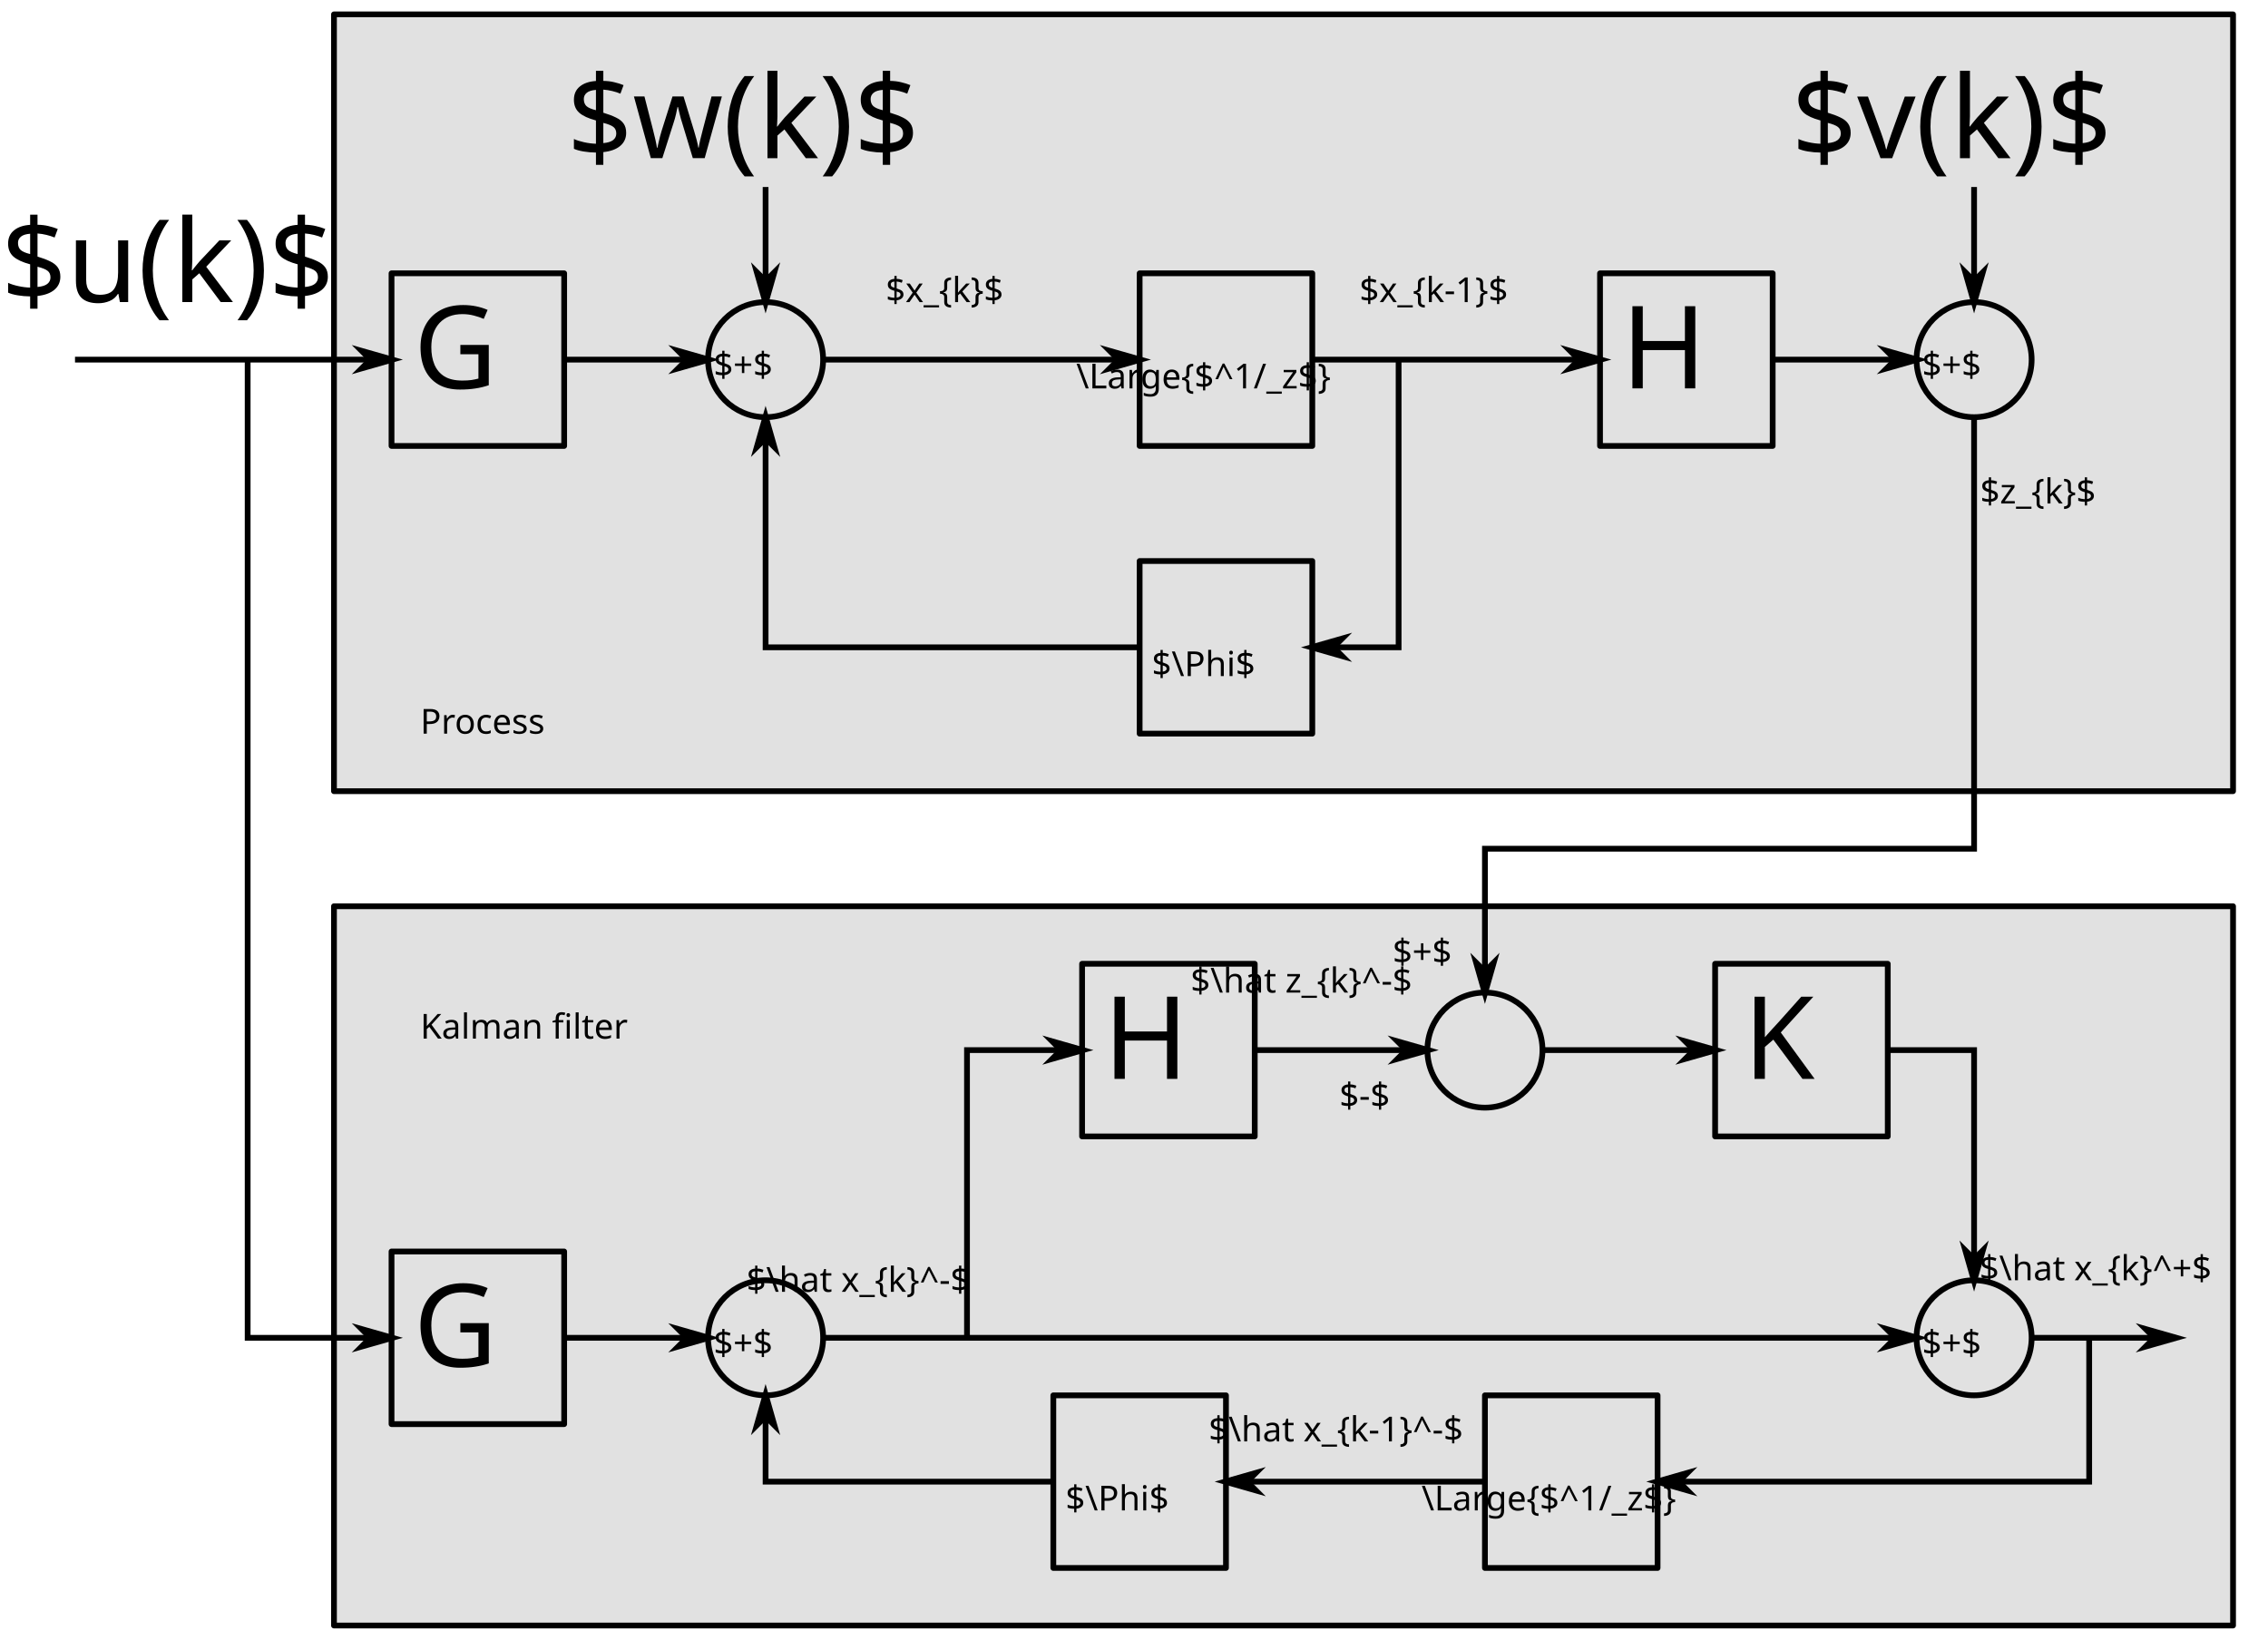
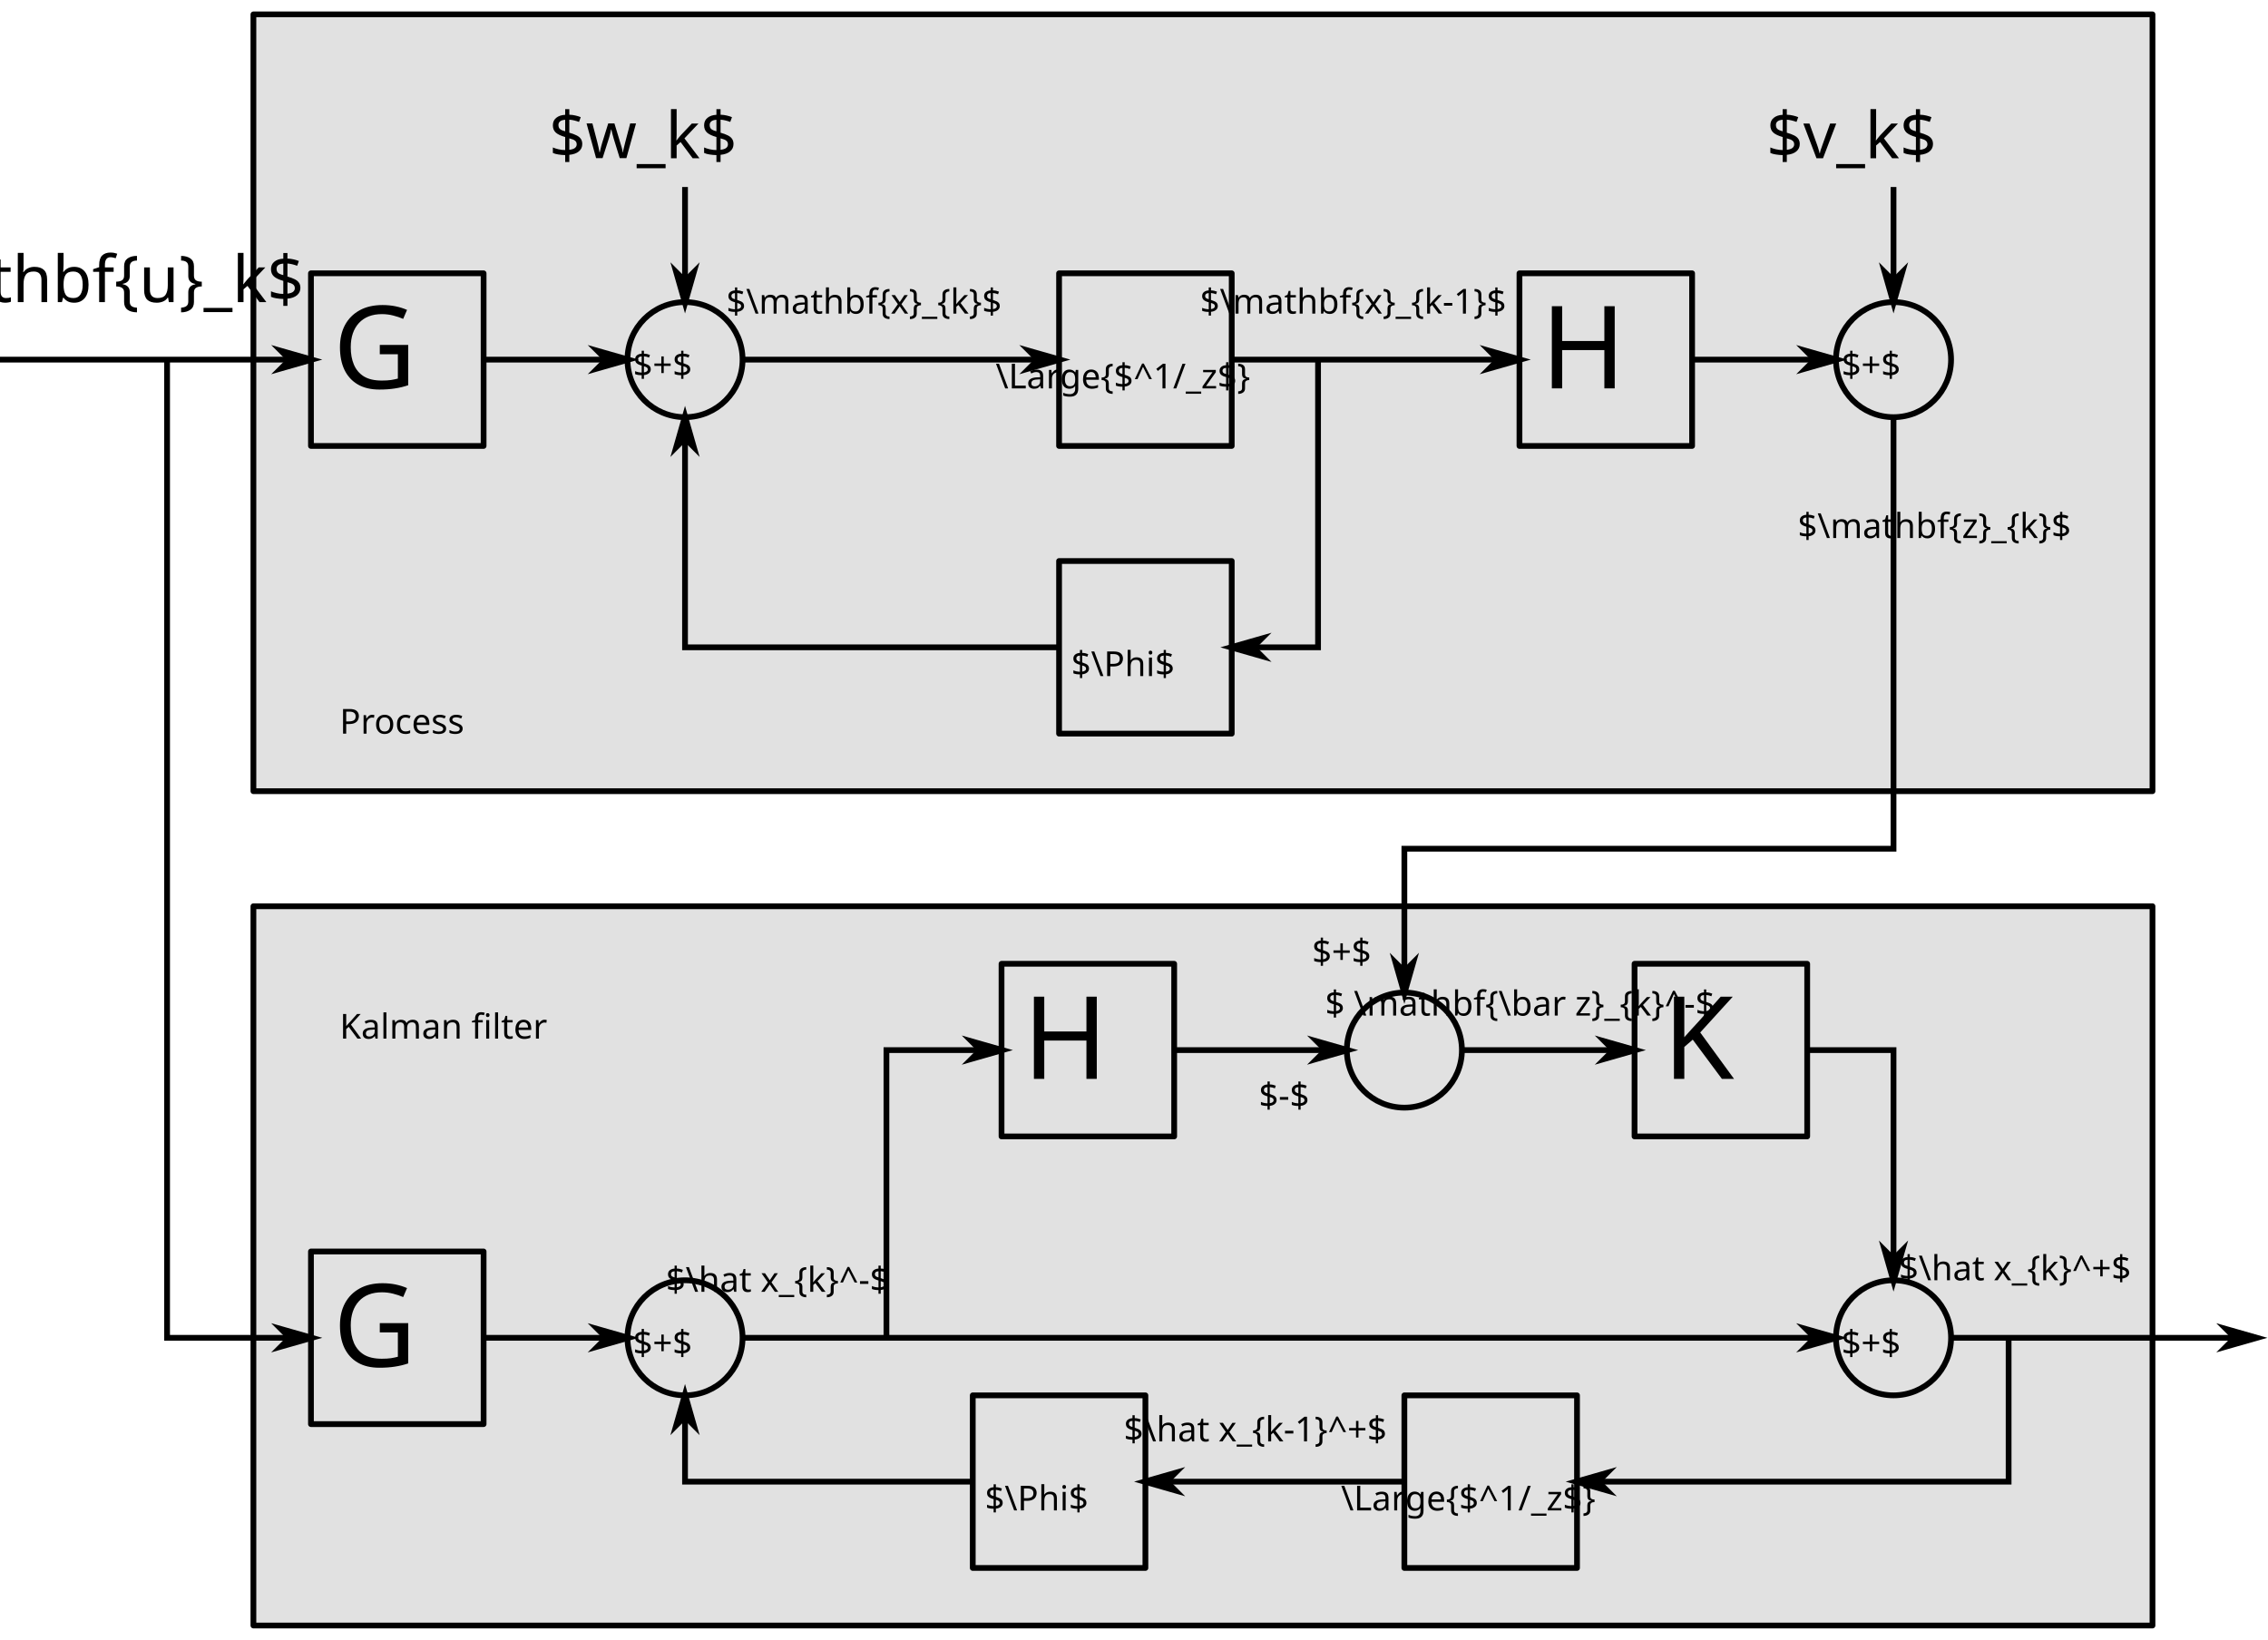
<svg xmlns="http://www.w3.org/2000/svg" width="394.108" height="285" id="svg2" version="1.1">
  <defs id="defs4">
    <marker orient="auto" refY="0" refX="0" id="Arrow1Mend" style="overflow:visible">
      <path id="path4274" d="M 0,0 5,-5 -12.5,0 5,5 0,0 z" style="fill-rule:evenodd;stroke:#000000;stroke-width:1pt" transform="matrix(-0.4,0,0,-0.4,-4,0)" />
    </marker>
  </defs>
  <g id="layer1" transform="translate(33.03516,-9.862163)">
-     <rect style="fill:#000000;fill-opacity:0.118;stroke:#000000;stroke-width:1;stroke-linecap:round;stroke-linejoin:round;stroke-miterlimit:4;stroke-opacity:1;stroke-dasharray:none;stroke-dashoffset:0" id="rect3113" width="330" height="125" x="25" y="167.362" />
-     <rect style="fill:#000000;fill-opacity:0.118;stroke:#000000;stroke-width:1;stroke-linecap:round;stroke-linejoin:round;stroke-miterlimit:4;stroke-opacity:1;stroke-dasharray:none;stroke-dashoffset:0" id="rect3113-3" width="330" height="135" x="25" y="12.362" />
-     <text xml:space="preserve" style="font-size:6px;font-style:normal;font-weight:normal;text-align:center;line-height:125%;letter-spacing:0px;word-spacing:0px;text-anchor:middle;fill:#000000;fill-opacity:1;stroke:none;font-family:Sans" x="170" y="197.362" id="text3761-5-9">
-       <tspan x="170" y="197.362" id="tspan3765-9-6" style="font-size:20px">H</tspan>
+     <rect style="fill:#000000;fill-opacity:0.118;stroke:#000000;stroke-width:1;stroke-linecap:round;stroke-linejoin:round;stroke-miterlimit:4;stroke-dasharray:none;stroke-dashoffset:0;stroke-opacity:1" id="rect3113" width="330" height="125" x="11" y="167.362" />
+     <rect style="fill:#000000;fill-opacity:0.118;stroke:#000000;stroke-width:1;stroke-linecap:round;stroke-linejoin:round;stroke-miterlimit:4;stroke-dasharray:none;stroke-dashoffset:0;stroke-opacity:1" id="rect3113-3" width="330" height="135" x="11" y="12.362" />
+     <text xml:space="preserve" style="font-style:normal;font-weight:normal;font-size:6px;line-height:125%;font-family:Sans;text-align:center;letter-spacing:0px;word-spacing:0px;text-anchor:middle;fill:#000000;fill-opacity:1;stroke:none" x="156" y="197.362" id="text3761-5-9">
+       <tspan x="156" y="197.362" id="tspan3765-9-6" style="font-size:20px">H</tspan>
    </text>
-     <text xml:space="preserve" style="font-size:6px;font-style:normal;font-weight:normal;text-align:center;line-height:125%;letter-spacing:0px;word-spacing:0px;text-anchor:middle;fill:#000000;fill-opacity:1;stroke:none;font-family:Sans" x="280" y="197.362" id="text3761-5-1">
-       <tspan x="280" y="197.362" id="tspan3765-9-4" style="font-size:20px">K</tspan>
+     <text xml:space="preserve" style="font-style:normal;font-weight:normal;font-size:6px;line-height:125%;font-family:Sans;text-align:center;letter-spacing:0px;word-spacing:0px;text-anchor:middle;fill:#000000;fill-opacity:1;stroke:none" x="266" y="197.362" id="text3761-5-1">
+       <tspan x="266" y="197.362" id="tspan3765-9-4" style="font-size:20px">K</tspan>
    </text>
-     <text xml:space="preserve" style="font-size:6px;font-style:normal;font-weight:normal;text-align:center;line-height:125%;letter-spacing:0px;word-spacing:0px;text-anchor:middle;fill:#000000;fill-opacity:1;stroke:none;font-family:Sans" x="240" y="272.362" id="text3761-5-2">
-       <tspan x="240" y="272.362" id="tspan3765-9-66" style="font-size:6px">\Large{$^1/_z$}</tspan>
+     <text xml:space="preserve" style="font-style:normal;font-weight:normal;font-size:6px;line-height:125%;font-family:Sans;text-align:center;letter-spacing:0px;word-spacing:0px;text-anchor:middle;fill:#000000;fill-opacity:1;stroke:none" x="226" y="272.362" id="text3761-5-2">
+       <tspan x="226" y="272.362" id="tspan3765-9-66" style="font-size:6px">\Large{$^1/_z$}</tspan>
    </text>
-     <text xml:space="preserve" style="font-size:6px;font-style:normal;font-weight:normal;text-align:center;line-height:125%;letter-spacing:0px;word-spacing:0px;text-anchor:middle;fill:#000000;fill-opacity:1;stroke:none;font-family:Sans" x="165" y="272.362" id="text3761-5-0">
-       <tspan x="165" y="272.362" id="tspan3765-9-8" style="font-size:6px">$\Phi$</tspan>
+     <text xml:space="preserve" style="font-style:normal;font-weight:normal;font-size:6px;line-height:125%;font-family:Sans;text-align:center;letter-spacing:0px;word-spacing:0px;text-anchor:middle;fill:#000000;fill-opacity:1;stroke:none" x="151" y="272.362" id="text3761-5-0">
+       <tspan x="151" y="272.362" id="tspan3765-9-8" style="font-size:6px">$\Phi$</tspan>
    </text>
-     <text xml:space="preserve" style="font-size:6px;font-style:normal;font-weight:normal;text-align:center;line-height:125%;letter-spacing:0px;word-spacing:0px;text-anchor:middle;fill:#000000;fill-opacity:1;stroke:none;font-family:Sans" x="50" y="247.362" id="text3761-5-4">
-       <tspan x="50" y="247.362" id="tspan3765-9-41" style="font-size:20px">G</tspan>
+     <text xml:space="preserve" style="font-style:normal;font-weight:normal;font-size:6px;line-height:125%;font-family:Sans;text-align:center;letter-spacing:0px;word-spacing:0px;text-anchor:middle;fill:#000000;fill-opacity:1;stroke:none" x="36" y="247.362" id="text3761-5-4">
+       <tspan x="36" y="247.362" id="tspan3765-9-41" style="font-size:20px">G</tspan>
    </text>
-     <rect style="fill:none;stroke:#000000;stroke-width:1;stroke-linecap:round;stroke-linejoin:round;stroke-miterlimit:4;stroke-opacity:1;stroke-dasharray:none;stroke-dashoffset:0" id="rect3852" width="30" height="30" x="245" y="57.362" />
-     <path style="fill:none;stroke:#000000;stroke-width:1;stroke-linecap:round;stroke-linejoin:round;stroke-miterlimit:4;stroke-opacity:1;stroke-dasharray:none;stroke-dashoffset:0" id="path3856" d="m 270,72.362 c 0,5.523 -4.477,10 -10,10 -5.523,0 -10,-4.477 -10,-10 0,-5.523 4.477,-10 10,-10 5.523,0 10,4.477 10,10 z" transform="translate(50,-5.8566894e-6)" />
-     <path style="fill:none;stroke:#000000;stroke-width:1;stroke-linecap:round;stroke-linejoin:round;stroke-miterlimit:4;stroke-opacity:1;stroke-dasharray:none;stroke-dashoffset:0" id="path3856-4" d="m 270,72.362 c 0,5.523 -4.477,10 -10,10 -5.523,0 -10,-4.477 -10,-10 0,-5.523 4.477,-10 10,-10 5.523,0 10,4.477 10,10 z" transform="translate(-35,120)" />
-     <path style="fill:none;stroke:#000000;stroke-width:1;stroke-linecap:round;stroke-linejoin:round;stroke-miterlimit:4;stroke-opacity:1;stroke-dasharray:none;stroke-dashoffset:0" id="path3856-3" d="m 270,72.362 c 0,5.523 -4.477,10 -10,10 -5.523,0 -10,-4.477 -10,-10 0,-5.523 4.477,-10 10,-10 5.523,0 10,4.477 10,10 z" transform="translate(-160,170)" />
-     <rect style="fill:none;stroke:#000000;stroke-width:1;stroke-linecap:round;stroke-linejoin:round;stroke-miterlimit:4;stroke-opacity:1;stroke-dasharray:none;stroke-dashoffset:0" id="rect3852-4" width="30" height="30" x="150" y="252.362" />
-     <rect style="fill:none;stroke:#000000;stroke-width:1;stroke-linecap:round;stroke-linejoin:round;stroke-miterlimit:4;stroke-opacity:1;stroke-dasharray:none;stroke-dashoffset:0" id="rect3852-3" width="30" height="30" x="225" y="252.362" />
-     <rect style="fill:none;stroke:#000000;stroke-width:1;stroke-linecap:round;stroke-linejoin:round;stroke-miterlimit:4;stroke-opacity:1;stroke-dasharray:none;stroke-dashoffset:0" id="rect3852-5" width="30" height="30" x="155" y="177.362" />
-     <rect style="fill:none;stroke:#000000;stroke-width:1;stroke-linecap:round;stroke-linejoin:round;stroke-miterlimit:4;stroke-opacity:1;stroke-dasharray:none;stroke-dashoffset:0" id="rect3852-6" width="30" height="30" x="265" y="177.362" />
-     <rect style="fill:none;stroke:#000000;stroke-width:1;stroke-linecap:round;stroke-linejoin:round;stroke-miterlimit:4;stroke-opacity:1;stroke-dasharray:none;stroke-dashoffset:0" id="rect3852-30" width="30" height="30" x="35" y="227.362" />
-     <rect style="fill:none;stroke:#000000;stroke-width:1;stroke-linecap:round;stroke-linejoin:round;stroke-miterlimit:4;stroke-opacity:1;stroke-dasharray:none;stroke-dashoffset:0" id="rect3852-51" width="30" height="30" x="35" y="57.362" />
-     <rect style="fill:none;stroke:#000000;stroke-width:1;stroke-linecap:round;stroke-linejoin:round;stroke-miterlimit:4;stroke-opacity:1;stroke-dasharray:none;stroke-dashoffset:0" id="rect3852-1" width="30" height="30" x="165" y="107.362" />
-     <text xml:space="preserve" style="font-size:6px;font-style:normal;font-weight:normal;text-align:center;line-height:125%;letter-spacing:0px;word-spacing:0px;text-anchor:middle;fill:#000000;fill-opacity:1;stroke:none;font-family:Sans" x="50" y="77.362" id="text3761-5-25">
-       <tspan x="50" y="77.362" id="tspan3765-9-47" style="font-size:20px">G</tspan>
+     <rect style="fill:none;stroke:#000000;stroke-width:1;stroke-linecap:round;stroke-linejoin:round;stroke-miterlimit:4;stroke-dasharray:none;stroke-dashoffset:0;stroke-opacity:1" id="rect3852" width="30" height="30" x="231" y="57.362" />
+     <circle style="fill:none;stroke:#000000;stroke-width:1;stroke-linecap:round;stroke-linejoin:round;stroke-miterlimit:4;stroke-dasharray:none;stroke-dashoffset:0;stroke-opacity:1" id="path3856" cx="296" cy="72.362" r="10" />
+     <circle style="fill:none;stroke:#000000;stroke-width:1;stroke-linecap:round;stroke-linejoin:round;stroke-miterlimit:4;stroke-dasharray:none;stroke-dashoffset:0;stroke-opacity:1" id="path3856-4" cx="211" cy="192.362" r="10" />
+     <circle style="fill:none;stroke:#000000;stroke-width:1;stroke-linecap:round;stroke-linejoin:round;stroke-miterlimit:4;stroke-dasharray:none;stroke-dashoffset:0;stroke-opacity:1" id="path3856-3" cx="86" cy="242.362" r="10" />
+     <rect style="fill:none;stroke:#000000;stroke-width:1;stroke-linecap:round;stroke-linejoin:round;stroke-miterlimit:4;stroke-dasharray:none;stroke-dashoffset:0;stroke-opacity:1" id="rect3852-4" width="30" height="30" x="136" y="252.362" />
+     <rect style="fill:none;stroke:#000000;stroke-width:1;stroke-linecap:round;stroke-linejoin:round;stroke-miterlimit:4;stroke-dasharray:none;stroke-dashoffset:0;stroke-opacity:1" id="rect3852-3" width="30" height="30" x="211" y="252.362" />
+     <rect style="fill:none;stroke:#000000;stroke-width:1;stroke-linecap:round;stroke-linejoin:round;stroke-miterlimit:4;stroke-dasharray:none;stroke-dashoffset:0;stroke-opacity:1" id="rect3852-5" width="30" height="30" x="141" y="177.362" />
+     <rect style="fill:none;stroke:#000000;stroke-width:1;stroke-linecap:round;stroke-linejoin:round;stroke-miterlimit:4;stroke-dasharray:none;stroke-dashoffset:0;stroke-opacity:1" id="rect3852-6" width="30" height="30" x="251" y="177.362" />
+     <rect style="fill:none;stroke:#000000;stroke-width:1;stroke-linecap:round;stroke-linejoin:round;stroke-miterlimit:4;stroke-dasharray:none;stroke-dashoffset:0;stroke-opacity:1" id="rect3852-30" width="30" height="30" x="21" y="227.362" />
+     <rect style="fill:none;stroke:#000000;stroke-width:1;stroke-linecap:round;stroke-linejoin:round;stroke-miterlimit:4;stroke-dasharray:none;stroke-dashoffset:0;stroke-opacity:1" id="rect3852-51" width="30" height="30" x="21" y="57.362" />
+     <rect style="fill:none;stroke:#000000;stroke-width:1;stroke-linecap:round;stroke-linejoin:round;stroke-miterlimit:4;stroke-dasharray:none;stroke-dashoffset:0;stroke-opacity:1" id="rect3852-1" width="30" height="30" x="151" y="107.362" />
+     <text xml:space="preserve" style="font-style:normal;font-weight:normal;font-size:6px;line-height:125%;font-family:Sans;text-align:center;letter-spacing:0px;word-spacing:0px;text-anchor:middle;fill:#000000;fill-opacity:1;stroke:none" x="36" y="77.362" id="text3761-5-25">
+       <tspan x="36" y="77.362" id="tspan3765-9-47" style="font-size:20px">G</tspan>
    </text>
-     <text xml:space="preserve" style="font-size:6px;font-style:normal;font-weight:normal;text-align:center;line-height:125%;letter-spacing:0px;word-spacing:0px;text-anchor:middle;fill:#000000;fill-opacity:1;stroke:none;font-family:Sans" x="180" y="127.362" id="text3761-5-93">
-       <tspan x="180" y="127.362" id="tspan3765-9-7" style="font-size:6px">$\Phi$</tspan>
+     <text xml:space="preserve" style="font-style:normal;font-weight:normal;font-size:6px;line-height:125%;font-family:Sans;text-align:center;letter-spacing:0px;word-spacing:0px;text-anchor:middle;fill:#000000;fill-opacity:1;stroke:none" x="166" y="127.362" id="text3761-5-93">
+       <tspan x="166" y="127.362" id="tspan3765-9-7" style="font-size:6px">$\Phi$</tspan>
    </text>
-     <rect style="fill:none;stroke:#000000;stroke-width:1;stroke-linecap:round;stroke-linejoin:round;stroke-miterlimit:4;stroke-opacity:1;stroke-dasharray:none;stroke-dashoffset:0" id="rect3852-51-2" width="30" height="30" x="165" y="57.362" />
-     <text xml:space="preserve" style="font-size:6px;font-style:normal;font-weight:normal;text-align:center;line-height:125%;letter-spacing:0px;word-spacing:0px;text-anchor:middle;fill:#000000;fill-opacity:1;stroke:none;font-family:Sans" x="180" y="77.362" id="text3761-5-2-9">
-       <tspan x="180" y="77.362" id="tspan3765-9-66-8" style="font-size:6px">\Large{$^1/_z$}</tspan>
+     <rect style="fill:none;stroke:#000000;stroke-width:1;stroke-linecap:round;stroke-linejoin:round;stroke-miterlimit:4;stroke-dasharray:none;stroke-dashoffset:0;stroke-opacity:1" id="rect3852-51-2" width="30" height="30" x="151" y="57.362" />
+     <text xml:space="preserve" style="font-style:normal;font-weight:normal;font-size:6px;line-height:125%;font-family:Sans;text-align:center;letter-spacing:0px;word-spacing:0px;text-anchor:middle;fill:#000000;fill-opacity:1;stroke:none" x="166" y="77.362" id="text3761-5-2-9">
+       <tspan x="166" y="77.362" id="tspan3765-9-66-8" style="font-size:6px">\Large{$^1/_z$}</tspan>
    </text>
-     <path style="fill:none;stroke:#000000;stroke-width:1;stroke-linecap:round;stroke-linejoin:round;stroke-miterlimit:4;stroke-opacity:1;stroke-dasharray:none;stroke-dashoffset:0" id="path3856-3-1" d="m 270,72.362 c 0,5.523 -4.477,10 -10,10 -5.523,0 -10,-4.477 -10,-10 0,-5.523 4.477,-10 10,-10 5.523,0 10,4.477 10,10 z" transform="translate(-160,-6.8359725e-8)" />
-     <text xml:space="preserve" style="font-size:6px;font-style:normal;font-weight:normal;text-align:center;line-height:125%;letter-spacing:0px;word-spacing:0px;text-anchor:middle;fill:#000000;fill-opacity:1;stroke:none;font-family:Sans" x="260" y="77.362" id="text3761-5-25-9">
-       <tspan x="260" y="77.362" id="tspan3765-9-47-4" style="font-size:20px">H</tspan>
+     <circle style="fill:none;stroke:#000000;stroke-width:1;stroke-linecap:round;stroke-linejoin:round;stroke-miterlimit:4;stroke-dasharray:none;stroke-dashoffset:0;stroke-opacity:1" id="path3856-3-1" cx="86" cy="72.362" r="10" />
+     <text xml:space="preserve" style="font-style:normal;font-weight:normal;font-size:6px;line-height:125%;font-family:Sans;text-align:center;letter-spacing:0px;word-spacing:0px;text-anchor:middle;fill:#000000;fill-opacity:1;stroke:none" x="246" y="77.362" id="text3761-5-25-9">
+       <tspan x="246" y="77.362" id="tspan3765-9-47-4" style="font-size:20px">H</tspan>
    </text>
-     <path style="fill:none;stroke:#000000;stroke-width:1px;stroke-linecap:butt;stroke-linejoin:miter;stroke-opacity:1;marker-end:url(#Arrow1Mend)" d="m 65,72.362 25,0" id="path4113" />
-     <path style="fill:none;stroke:#000000;stroke-width:1px;stroke-linecap:butt;stroke-linejoin:miter;stroke-opacity:1;marker-end:url(#Arrow1Mend)" d="m 110,72.362 55,8e-6" id="path4115" />
-     <path style="fill:none;stroke:#000000;stroke-width:1px;stroke-linecap:butt;stroke-linejoin:miter;stroke-opacity:1;marker-end:url(#Arrow1Mend)" d="m 195,72.362 50,3e-6" id="path4117" />
-     <path style="fill:none;stroke:#000000;stroke-width:1px;stroke-linecap:butt;stroke-linejoin:miter;stroke-opacity:1;marker-end:url(#Arrow1Mend)" d="m 275,72.362 25,0" id="path4119" />
-     <path style="fill:none;stroke:#000000;stroke-width:1px;stroke-linecap:butt;stroke-linejoin:miter;stroke-opacity:1;marker-end:url(#Arrow1Mend)" d="m 65,242.362 25,0" id="path4133" />
-     <path style="fill:none;stroke:#000000;stroke-width:1px;stroke-linecap:butt;stroke-linejoin:miter;stroke-opacity:1;marker-end:url(#Arrow1Mend)" d="m 110,242.362 190,0" id="path4135" />
-     <path style="fill:none;stroke:#000000;stroke-width:1px;stroke-linecap:butt;stroke-linejoin:miter;stroke-opacity:1;marker-end:url(#Arrow1Mend)" d="m 210,72.362 0,50 -15,10e-6" id="path4141" />
-     <path style="fill:none;stroke:#000000;stroke-width:1px;stroke-linecap:butt;stroke-linejoin:miter;stroke-opacity:1;marker-end:url(#Arrow1Mend)" d="m 165,122.362 -65,0 0,-40" id="path4143" />
-     <path style="fill:none;stroke:#000000;stroke-width:1px;stroke-linecap:butt;stroke-linejoin:miter;stroke-opacity:1;marker-end:url(#Arrow1Mend)" d="m -57,33 55,1.6e-5" id="path4147" transform="translate(37,39.36217)" />
-     <text xml:space="preserve" style="font-size:6px;font-style:normal;font-weight:normal;text-align:center;line-height:125%;letter-spacing:0px;word-spacing:0px;text-anchor:middle;fill:#000000;fill-opacity:1;stroke:none;font-family:Sans" x="0" y="62.362" id="text3761-5-25-1">
-       <tspan x="0" y="62.362" id="tspan3765-9-47-9" style="font-size:20px">$u(k)$</tspan>
+     <path style="fill:none;stroke:#000000;stroke-width:1px;stroke-linecap:butt;stroke-linejoin:miter;stroke-opacity:1;marker-end:url(#Arrow1Mend)" d="m 51,72.362 25,0" id="path4113" />
+     <path style="fill:none;stroke:#000000;stroke-width:1px;stroke-linecap:butt;stroke-linejoin:miter;stroke-opacity:1;marker-end:url(#Arrow1Mend)" d="m 96,72.362 55,8e-6" id="path4115" />
+     <path style="fill:none;stroke:#000000;stroke-width:1px;stroke-linecap:butt;stroke-linejoin:miter;stroke-opacity:1;marker-end:url(#Arrow1Mend)" d="m 181,72.362 50,3e-6" id="path4117" />
+     <path style="fill:none;stroke:#000000;stroke-width:1px;stroke-linecap:butt;stroke-linejoin:miter;stroke-opacity:1;marker-end:url(#Arrow1Mend)" d="m 261,72.362 25,0" id="path4119" />
+     <path style="fill:none;stroke:#000000;stroke-width:1px;stroke-linecap:butt;stroke-linejoin:miter;stroke-opacity:1;marker-end:url(#Arrow1Mend)" d="m 51,242.362 25,0" id="path4133" />
+     <path style="fill:none;stroke:#000000;stroke-width:1px;stroke-linecap:butt;stroke-linejoin:miter;stroke-opacity:1;marker-end:url(#Arrow1Mend)" d="m 96,242.362 190,0" id="path4135" />
+     <path style="fill:none;stroke:#000000;stroke-width:1px;stroke-linecap:butt;stroke-linejoin:miter;stroke-opacity:1;marker-end:url(#Arrow1Mend)" d="m 196,72.362 0,50 -15,10e-6" id="path4141" />
+     <path style="fill:none;stroke:#000000;stroke-width:1px;stroke-linecap:butt;stroke-linejoin:miter;stroke-opacity:1;marker-end:url(#Arrow1Mend)" d="m 151,122.362 -65,0 0,-40" id="path4143" />
+     <path style="fill:none;stroke:#000000;stroke-width:1px;stroke-linecap:butt;stroke-linejoin:miter;stroke-opacity:1;marker-end:url(#Arrow1Mend)" d="m -34,72.362 55,1.6e-5" id="path4147" />
+     <text xml:space="preserve" style="font-style:normal;font-weight:normal;font-size:11.25px;line-height:125%;font-family:Sans;text-align:center;letter-spacing:0px;word-spacing:0px;text-anchor:middle;fill:#000000;fill-opacity:1;stroke:none" x="-14" y="62.362" id="text3761-5-25-1">
+       <tspan x="-14" y="62.362" id="tspan3765-9-47-9" style="font-size:11.25px">$\mathbf{u}_k$</tspan>
    </text>
-     <path style="fill:none;stroke:#000000;stroke-width:1px;stroke-linecap:butt;stroke-linejoin:miter;stroke-opacity:1;marker-end:url(#Arrow1Mend)" d="m 100,42.362 0,20" id="path4174" />
-     <path style="fill:none;stroke:#000000;stroke-width:1px;stroke-linecap:butt;stroke-linejoin:miter;stroke-opacity:1;marker-end:url(#Arrow1Mend)" d="m 310,42.362 0,20" id="path4176" />
-     <text xml:space="preserve" style="font-size:6px;font-style:normal;font-weight:normal;text-align:center;line-height:125%;letter-spacing:0px;word-spacing:0px;text-anchor:middle;fill:#000000;fill-opacity:1;stroke:none;font-family:Sans" x="100" y="37.362" id="text3761-5-25-3">
-       <tspan x="100" y="37.362" id="tspan3765-9-47-43" style="font-size:20px">$w(k)$</tspan>
+     <path style="fill:none;stroke:#000000;stroke-width:1px;stroke-linecap:butt;stroke-linejoin:miter;stroke-opacity:1;marker-end:url(#Arrow1Mend)" d="m 86,42.362 0,20" id="path4174" />
+     <path style="fill:none;stroke:#000000;stroke-width:1px;stroke-linecap:butt;stroke-linejoin:miter;stroke-opacity:1;marker-end:url(#Arrow1Mend)" d="m 296,42.362 0,20" id="path4176" />
+     <text xml:space="preserve" style="font-style:normal;font-weight:normal;font-size:11.25px;line-height:125%;font-family:Sans;text-align:center;letter-spacing:0px;word-spacing:0px;text-anchor:middle;fill:#000000;fill-opacity:1;stroke:none" x="86" y="37.362" id="text3761-5-25-3">
+       <tspan x="86" y="37.362" id="tspan3765-9-47-43" style="font-size:11.25px">$w_k$</tspan>
    </text>
-     <text xml:space="preserve" style="font-size:6px;font-style:normal;font-weight:normal;text-align:center;line-height:125%;letter-spacing:0px;word-spacing:0px;text-anchor:middle;fill:#000000;fill-opacity:1;stroke:none;font-family:Sans" x="310" y="37.362" id="text3761-5-25-33">
-       <tspan x="310" y="37.362" id="tspan3765-9-47-96" style="font-size:20px">$v(k)$</tspan>
+     <text xml:space="preserve" style="font-style:normal;font-weight:normal;font-size:11.25px;line-height:125%;font-family:Sans;text-align:center;letter-spacing:0px;word-spacing:0px;text-anchor:middle;fill:#000000;fill-opacity:1;stroke:none" x="296" y="37.362" id="text3761-5-25-33">
+       <tspan x="296" y="37.362" id="tspan3765-9-47-96" style="font-size:11.25px">$v_k$</tspan>
    </text>
-     <text xml:space="preserve" style="font-size:6px;font-style:normal;font-weight:normal;text-align:center;line-height:125%;letter-spacing:0px;word-spacing:0px;text-anchor:middle;fill:#000000;fill-opacity:1;stroke:none;font-family:Sans" x="208" y="202.362" id="text4216">
-       <tspan id="tspan4218" x="208" y="202.362">$-$</tspan>
+     <text xml:space="preserve" style="font-style:normal;font-weight:normal;font-size:6px;line-height:125%;font-family:Sans;text-align:center;letter-spacing:0px;word-spacing:0px;text-anchor:middle;fill:#000000;fill-opacity:1;stroke:none" x="194" y="202.362" id="text4216">
+       <tspan id="tspan4218" x="194" y="202.362">$-$</tspan>
    </text>
-     <text xml:space="preserve" style="font-size:6px;font-style:normal;font-weight:normal;text-align:center;line-height:125%;letter-spacing:0px;word-spacing:0px;text-anchor:middle;fill:#000000;fill-opacity:1;stroke:none;font-family:Sans" x="100" y="75.362" id="text4208-0">
-       <tspan id="tspan4210-84" x="100" y="75.362">$+$</tspan>
+     <text xml:space="preserve" style="font-style:normal;font-weight:normal;font-size:6px;line-height:125%;font-family:Sans;text-align:center;letter-spacing:0px;word-spacing:0px;text-anchor:middle;fill:#000000;fill-opacity:1;stroke:none" x="86" y="75.362" id="text4208-0">
+       <tspan id="tspan4210-84" x="86" y="75.362">$+$</tspan>
    </text>
-     <path style="fill:none;stroke:#000000;stroke-width:1px;stroke-linecap:butt;stroke-linejoin:miter;stroke-opacity:1;marker-end:url(#Arrow1Mend)" d="m 32.5,52.176 0,170 25,0" id="path7985" transform="translate(-22.5,20.1864)" />
-     <text xml:space="preserve" style="font-size:6px;font-style:normal;font-weight:normal;text-align:center;line-height:125%;letter-spacing:0px;word-spacing:0px;text-anchor:middle;fill:#000000;fill-opacity:1;stroke:none;font-family:Sans" x="310" y="75.362" id="text4208-0-9">
-       <tspan id="tspan4210-84-4" x="310" y="75.362">$+$</tspan>
+     <path style="fill:none;stroke:#000000;stroke-width:1px;stroke-linecap:butt;stroke-linejoin:miter;stroke-opacity:1;marker-end:url(#Arrow1Mend)" d="m -4,72.362 0,170 25,0" id="path7985" />
+     <text xml:space="preserve" style="font-style:normal;font-weight:normal;font-size:6px;line-height:125%;font-family:Sans;text-align:center;letter-spacing:0px;word-spacing:0px;text-anchor:middle;fill:#000000;fill-opacity:1;stroke:none" x="296" y="75.362" id="text4208-0-9">
+       <tspan id="tspan4210-84-4" x="296" y="75.362">$+$</tspan>
    </text>
-     <text xml:space="preserve" style="font-size:6px;font-style:normal;font-weight:normal;text-align:center;line-height:125%;letter-spacing:0px;word-spacing:0px;text-anchor:middle;fill:#000000;fill-opacity:1;stroke:none;font-family:Sans" x="218" y="177.362" id="text4208-0-5">
-       <tspan id="tspan4210-84-3" x="218" y="177.362">$+$</tspan>
+     <text xml:space="preserve" style="font-style:normal;font-weight:normal;font-size:6px;line-height:125%;font-family:Sans;text-align:center;letter-spacing:0px;word-spacing:0px;text-anchor:middle;fill:#000000;fill-opacity:1;stroke:none" x="204" y="177.362" id="text4208-0-5">
+       <tspan id="tspan4210-84-3" x="204" y="177.362">$+$</tspan>
    </text>
-     <text xml:space="preserve" style="font-size:6px;font-style:normal;font-weight:normal;text-align:center;line-height:125%;letter-spacing:0px;word-spacing:0px;text-anchor:middle;fill:#000000;fill-opacity:1;stroke:none;font-family:Sans" x="100" y="245.362" id="text4208-0-03">
-       <tspan id="tspan4210-84-7" x="100" y="245.362">$+$</tspan>
+     <text xml:space="preserve" style="font-style:normal;font-weight:normal;font-size:6px;line-height:125%;font-family:Sans;text-align:center;letter-spacing:0px;word-spacing:0px;text-anchor:middle;fill:#000000;fill-opacity:1;stroke:none" x="86" y="245.362" id="text4208-0-03">
+       <tspan id="tspan4210-84-7" x="86" y="245.362">$+$</tspan>
    </text>
-     <text xml:space="preserve" style="font-size:6px;font-style:normal;font-weight:normal;text-align:center;line-height:125%;letter-spacing:0px;word-spacing:0px;text-anchor:middle;fill:#000000;fill-opacity:1;stroke:none;font-family:Sans" x="135" y="62.362" id="text3761-5-25-8">
-       <tspan x="135" y="62.362" id="tspan3765-9-47-5" style="font-size:6px">$x_{k}$</tspan>
+     <text xml:space="preserve" style="font-style:normal;font-weight:normal;font-size:6px;line-height:125%;font-family:Sans;text-align:center;letter-spacing:0px;word-spacing:0px;text-anchor:middle;fill:#000000;fill-opacity:1;stroke:none" x="121" y="64.362" id="text3761-5-25-8">
+       <tspan x="121" y="64.362" id="tspan3765-9-47-5" style="font-size:6px">$\mathbf{x}_{k}$</tspan>
    </text>
-     <text xml:space="preserve" style="font-size:6px;font-style:normal;font-weight:normal;text-align:center;line-height:125%;letter-spacing:0px;word-spacing:0px;text-anchor:middle;fill:#000000;fill-opacity:1;stroke:none;font-family:Sans" x="220" y="62.362" id="text3761-5-25-8-3">
-       <tspan x="220" y="62.362" id="tspan3765-9-47-5-4" style="font-size:6px">$x_{k-1}$</tspan>
+     <text xml:space="preserve" style="font-style:normal;font-weight:normal;font-size:6px;line-height:125%;font-family:Sans;text-align:center;letter-spacing:0px;word-spacing:0px;text-anchor:middle;fill:#000000;fill-opacity:1;stroke:none" x="206" y="64.362" id="text3761-5-25-8-3">
+       <tspan x="206" y="64.362" id="tspan3765-9-47-5-4" style="font-size:6px">$\mathbf{x}_{k-1}$</tspan>
    </text>
-     <text xml:space="preserve" style="font-size:6px;font-style:normal;font-weight:normal;text-align:center;line-height:125%;letter-spacing:0px;word-spacing:0px;text-anchor:middle;fill:#000000;fill-opacity:1;stroke:none;font-family:Sans" x="325" y="97.362" id="text3761-5-25-3-9">
-       <tspan x="325" y="97.362" id="tspan3765-9-47-43-4" style="font-size:6px">$z_{k}$</tspan>
+     <text xml:space="preserve" style="font-style:normal;font-weight:normal;font-size:6px;line-height:125%;font-family:Sans;text-align:center;letter-spacing:0px;word-spacing:0px;text-anchor:middle;fill:#000000;fill-opacity:1;stroke:none" x="307" y="103.362" id="text3761-5-25-3-9">
+       <tspan x="307" y="103.362" id="tspan3765-9-47-43-4" style="font-size:6px">$\mathbf{z}_{k}$</tspan>
    </text>
-     <text xml:space="preserve" style="font-size:6px;font-style:normal;font-weight:normal;text-align:center;line-height:125%;letter-spacing:0px;word-spacing:0px;text-anchor:middle;fill:#000000;fill-opacity:1;stroke:none;font-family:Sans" x="197" y="182.362" id="text3761-5-25-3-9-7">
-       <tspan x="197" y="182.362" id="tspan3765-9-47-43-4-7" style="font-size:6px">$\hat z_{k}^-$</tspan>
+     <text xml:space="preserve" style="font-style:normal;font-weight:normal;font-size:6px;line-height:125%;font-family:Sans;text-align:center;letter-spacing:0px;word-spacing:0px;text-anchor:middle;fill:#000000;fill-opacity:1;stroke:none" x="235" y="186.362" id="text3761-5-25-3-9-7">
+       <tspan x="235" y="186.362" id="tspan3765-9-47-43-4-7" style="font-size:6px">$ \mathbf{\bar z}_{k}^-$</tspan>
    </text>
-     <text xml:space="preserve" style="font-size:6px;font-style:normal;font-weight:normal;text-align:center;line-height:125%;letter-spacing:0px;word-spacing:0px;text-anchor:middle;fill:#000000;fill-opacity:1;stroke:none;font-family:Sans" x="203" y="260.362" id="text3761-5-25-3-9-6-3">
-       <tspan x="203" y="260.362" id="tspan3765-9-47-43-4-73-9" style="font-size:6px">$\hat x_{k-1}^-$</tspan>
+     <text xml:space="preserve" style="font-style:normal;font-weight:normal;font-size:6px;line-height:125%;font-family:Sans;text-align:center;letter-spacing:0px;word-spacing:0px;text-anchor:middle;fill:#000000;fill-opacity:1;stroke:none" x="189" y="260.362" id="text3761-5-25-3-9-6-3">
+       <tspan x="189" y="260.362" id="tspan3765-9-47-43-4-73-9" style="font-size:6px">$\hat x_{k-1}^+$</tspan>
    </text>
-     <text xml:space="preserve" style="font-size:6px;font-style:normal;font-weight:normal;text-align:center;line-height:125%;letter-spacing:0px;word-spacing:0px;text-anchor:middle;fill:#000000;fill-opacity:1;stroke:none;font-family:Sans" x="335" y="232.362" id="text3761-5-25-3-9-6-3-9">
-       <tspan x="335" y="232.362" id="tspan3765-9-47-43-4-73-9-3" style="font-size:6px">$\hat x_{k}^+$</tspan>
+     <text xml:space="preserve" style="font-style:normal;font-weight:normal;font-size:6px;line-height:125%;font-family:Sans;text-align:center;letter-spacing:0px;word-spacing:0px;text-anchor:middle;fill:#000000;fill-opacity:1;stroke:none" x="321" y="232.362" id="text3761-5-25-3-9-6-3-9">
+       <tspan x="321" y="232.362" id="tspan3765-9-47-43-4-73-9-3" style="font-size:6px">$\hat x_{k}^+$</tspan>
    </text>
-     <text xml:space="preserve" style="font-size:6px;font-style:normal;font-weight:normal;text-align:center;line-height:125%;letter-spacing:0px;word-spacing:0px;text-anchor:middle;fill:#000000;fill-opacity:1;stroke:none;font-family:Sans" x="120" y="234.362" id="text3761-5-25-3-9-6-3-9-4">
-       <tspan x="120" y="234.362" id="tspan3765-9-47-43-4-73-9-3-5" style="font-size:6px">$\hat x_{k}^-$</tspan>
+     <text xml:space="preserve" style="font-style:normal;font-weight:normal;font-size:6px;line-height:125%;font-family:Sans;text-align:center;letter-spacing:0px;word-spacing:0px;text-anchor:middle;fill:#000000;fill-opacity:1;stroke:none" x="106" y="234.362" id="text3761-5-25-3-9-6-3-9-4">
+       <tspan x="106" y="234.362" id="tspan3765-9-47-43-4-73-9-3-5" style="font-size:6px">$\hat x_{k}^-$</tspan>
    </text>
-     <text xml:space="preserve" style="font-size:6px;font-style:normal;font-weight:normal;text-align:start;line-height:125%;letter-spacing:0px;word-spacing:0px;text-anchor:start;fill:#000000;fill-opacity:1;stroke:none;font-family:Sans" x="40" y="137.362" id="text3915">
-       <tspan id="tspan3917" x="40" y="137.362">Process</tspan>
+     <text xml:space="preserve" style="font-style:normal;font-weight:normal;font-size:6px;line-height:125%;font-family:Sans;text-align:start;letter-spacing:0px;word-spacing:0px;text-anchor:start;fill:#000000;fill-opacity:1;stroke:none" x="26" y="137.362" id="text3915">
+       <tspan id="tspan3917" x="26" y="137.362">Process</tspan>
    </text>
-     <text xml:space="preserve" style="font-size:6px;font-style:normal;font-weight:normal;text-align:start;line-height:125%;letter-spacing:0px;word-spacing:0px;text-anchor:start;fill:#000000;fill-opacity:1;stroke:none;font-family:Sans" x="40" y="190.362" id="text3919">
-       <tspan id="tspan3921" x="40" y="190.362">Kalman filter</tspan>
+     <text xml:space="preserve" style="font-style:normal;font-weight:normal;font-size:6px;line-height:125%;font-family:Sans;text-align:start;letter-spacing:0px;word-spacing:0px;text-anchor:start;fill:#000000;fill-opacity:1;stroke:none" x="26" y="190.362" id="text3919">
+       <tspan id="tspan3921" x="26" y="190.362">Kalman filter</tspan>
    </text>
-     <path style="fill:none;stroke:#000000;stroke-width:1;stroke-linecap:round;stroke-linejoin:round;stroke-miterlimit:4;stroke-opacity:1;stroke-dasharray:none;stroke-dashoffset:0" id="path3856-4-8" d="m 270,72.362 c 0,5.523 -4.477,10 -10,10 -5.523,0 -10,-4.477 -10,-10 0,-5.523 4.477,-10 10,-10 5.523,0 10,4.477 10,10 z" transform="translate(50,170)" />
-     <path style="fill:none;stroke:#000000;stroke-width:1px;stroke-linecap:butt;stroke-linejoin:miter;stroke-opacity:1;marker-start:none;marker-end:url(#Arrow1Mend)" d="m 343.035,72.493 0,75 -85,0 0,25" id="path3089" transform="translate(-33.03516,9.868859)" />
-     <path style="fill:none;stroke:#000000;stroke-width:1px;stroke-linecap:butt;stroke-linejoin:miter;stroke-opacity:1;marker-start:none;marker-end:url(#Arrow1Mend)" d="m 168.035,232.493 0,-50 20,0" id="path3091" transform="translate(-33.03516,9.868859)" />
-     <path style="fill:none;stroke:#000000;stroke-width:1px;stroke-linecap:butt;stroke-linejoin:miter;stroke-opacity:1;marker-start:none;marker-end:url(#Arrow1Mend)" d="m 185,192.362 30,0" id="path3093" />
-     <path style="fill:none;stroke:#000000;stroke-width:1px;stroke-linecap:butt;stroke-linejoin:miter;stroke-opacity:1;marker-start:none;marker-end:url(#Arrow1Mend)" d="m 235,192.362 30,0" id="path3095" />
-     <path style="fill:none;stroke:#000000;stroke-width:1px;stroke-linecap:butt;stroke-linejoin:miter;stroke-opacity:1;marker-start:none;marker-end:url(#Arrow1Mend)" d="m 328.035,182.493 15,0 0,40" id="path3097" transform="translate(-33.03516,9.868859)" />
-     <path style="fill:none;stroke:#000000;stroke-width:1px;stroke-linecap:butt;stroke-linejoin:miter;stroke-opacity:1;marker-start:none;marker-end:url(#Arrow1Mend)" d="m 320,242.362 25,0" id="path3099" />
-     <path style="fill:none;stroke:#000000;stroke-width:1px;stroke-linecap:butt;stroke-linejoin:miter;stroke-opacity:1;marker-start:none;marker-end:url(#Arrow1Mend)" d="m 363.035,232.493 0,25 -75,0" id="path3101" transform="translate(-33.03516,9.868859)" />
-     <path style="fill:none;stroke:#000000;stroke-width:1px;stroke-linecap:butt;stroke-linejoin:miter;stroke-opacity:1;marker-start:none;marker-end:url(#Arrow1Mend)" d="m 258.035,257.493 -45,0" id="path3103" transform="translate(-33.03516,9.868859)" />
-     <path style="fill:none;stroke:#000000;stroke-width:1px;stroke-linecap:butt;stroke-linejoin:miter;stroke-opacity:1;marker-start:none;marker-end:url(#Arrow1Mend)" d="m 183.035,257.493 -50,0 0,-15" id="path3105" transform="translate(-33.03516,9.868859)" />
-     <text xml:space="preserve" style="font-size:6px;font-style:normal;font-weight:normal;text-align:center;line-height:125%;letter-spacing:0px;word-spacing:0px;text-anchor:middle;fill:#000000;fill-opacity:1;stroke:none;font-family:Sans" x="310" y="245.362" id="text4208-0-03-7">
-       <tspan id="tspan4210-84-7-8" x="310" y="245.362">$+$</tspan>
+     <circle style="fill:none;stroke:#000000;stroke-width:1;stroke-linecap:round;stroke-linejoin:round;stroke-miterlimit:4;stroke-dasharray:none;stroke-dashoffset:0;stroke-opacity:1" id="path3856-4-8" cx="296" cy="242.362" r="10" />
+     <path style="fill:none;stroke:#000000;stroke-width:1px;stroke-linecap:butt;stroke-linejoin:miter;stroke-opacity:1;marker-start:none;marker-end:url(#Arrow1Mend)" d="m 296,82.362 0,75 -85,0 0,25" id="path3089" />
+     <path style="fill:none;stroke:#000000;stroke-width:1px;stroke-linecap:butt;stroke-linejoin:miter;stroke-opacity:1;marker-start:none;marker-end:url(#Arrow1Mend)" d="m 121,242.362 0,-50 20,0" id="path3091" />
+     <path style="fill:none;stroke:#000000;stroke-width:1px;stroke-linecap:butt;stroke-linejoin:miter;stroke-opacity:1;marker-start:none;marker-end:url(#Arrow1Mend)" d="m 171,192.362 30,0" id="path3093" />
+     <path style="fill:none;stroke:#000000;stroke-width:1px;stroke-linecap:butt;stroke-linejoin:miter;stroke-opacity:1;marker-start:none;marker-end:url(#Arrow1Mend)" d="m 221,192.362 30,0" id="path3095" />
+     <path style="fill:none;stroke:#000000;stroke-width:1px;stroke-linecap:butt;stroke-linejoin:miter;stroke-opacity:1;marker-start:none;marker-end:url(#Arrow1Mend)" d="m 281,192.362 15,0 0,40" id="path3097" />
+     <path style="fill:none;stroke:#000000;stroke-width:1px;stroke-linecap:butt;stroke-linejoin:miter;stroke-opacity:1;marker-start:none;marker-end:url(#Arrow1Mend)" d="m 306,242.362 53,0" id="path3099" />
+     <path style="fill:none;stroke:#000000;stroke-width:1px;stroke-linecap:butt;stroke-linejoin:miter;stroke-opacity:1;marker-start:none;marker-end:url(#Arrow1Mend)" d="m 316,242.362 0,25 -75,0" id="path3101" />
+     <path style="fill:none;stroke:#000000;stroke-width:1px;stroke-linecap:butt;stroke-linejoin:miter;stroke-opacity:1;marker-start:none;marker-end:url(#Arrow1Mend)" d="m 211,267.362 -45,0" id="path3103" />
+     <path style="fill:none;stroke:#000000;stroke-width:1px;stroke-linecap:butt;stroke-linejoin:miter;stroke-opacity:1;marker-start:none;marker-end:url(#Arrow1Mend)" d="m 136,267.362 -50,0 0,-15" id="path3105" />
+     <text xml:space="preserve" style="font-style:normal;font-weight:normal;font-size:6px;line-height:125%;font-family:Sans;text-align:center;letter-spacing:0px;word-spacing:0px;text-anchor:middle;fill:#000000;fill-opacity:1;stroke:none" x="296" y="245.362" id="text4208-0-03-7">
+       <tspan id="tspan4210-84-7-8" x="296" y="245.362">$+$</tspan>
    </text>
  </g>
</svg>
